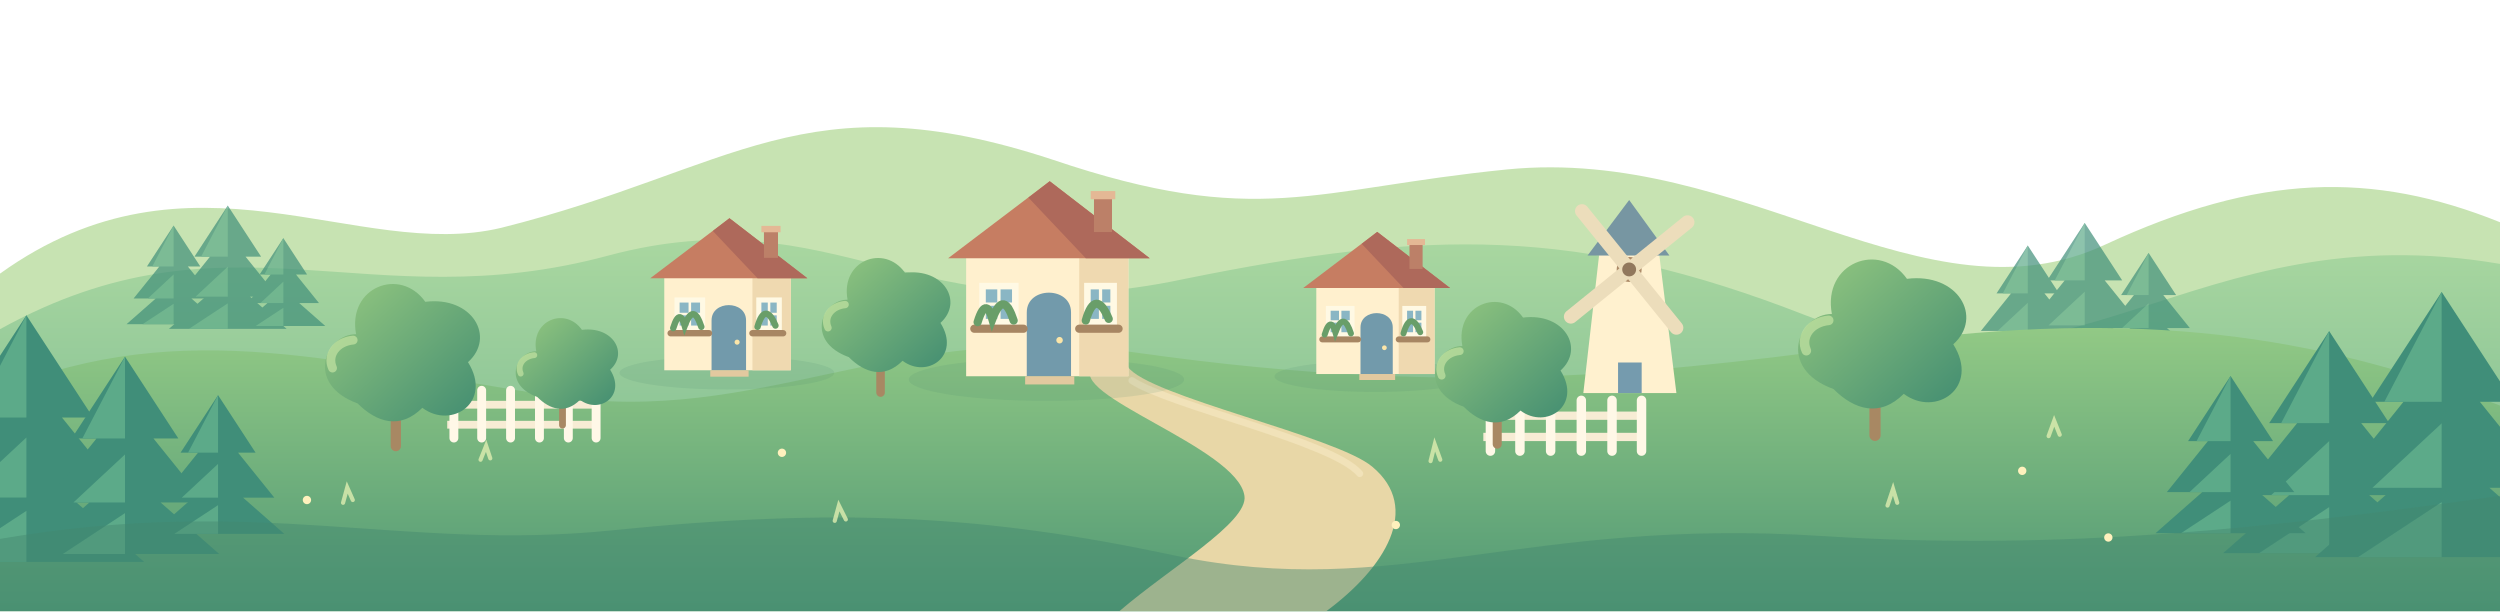
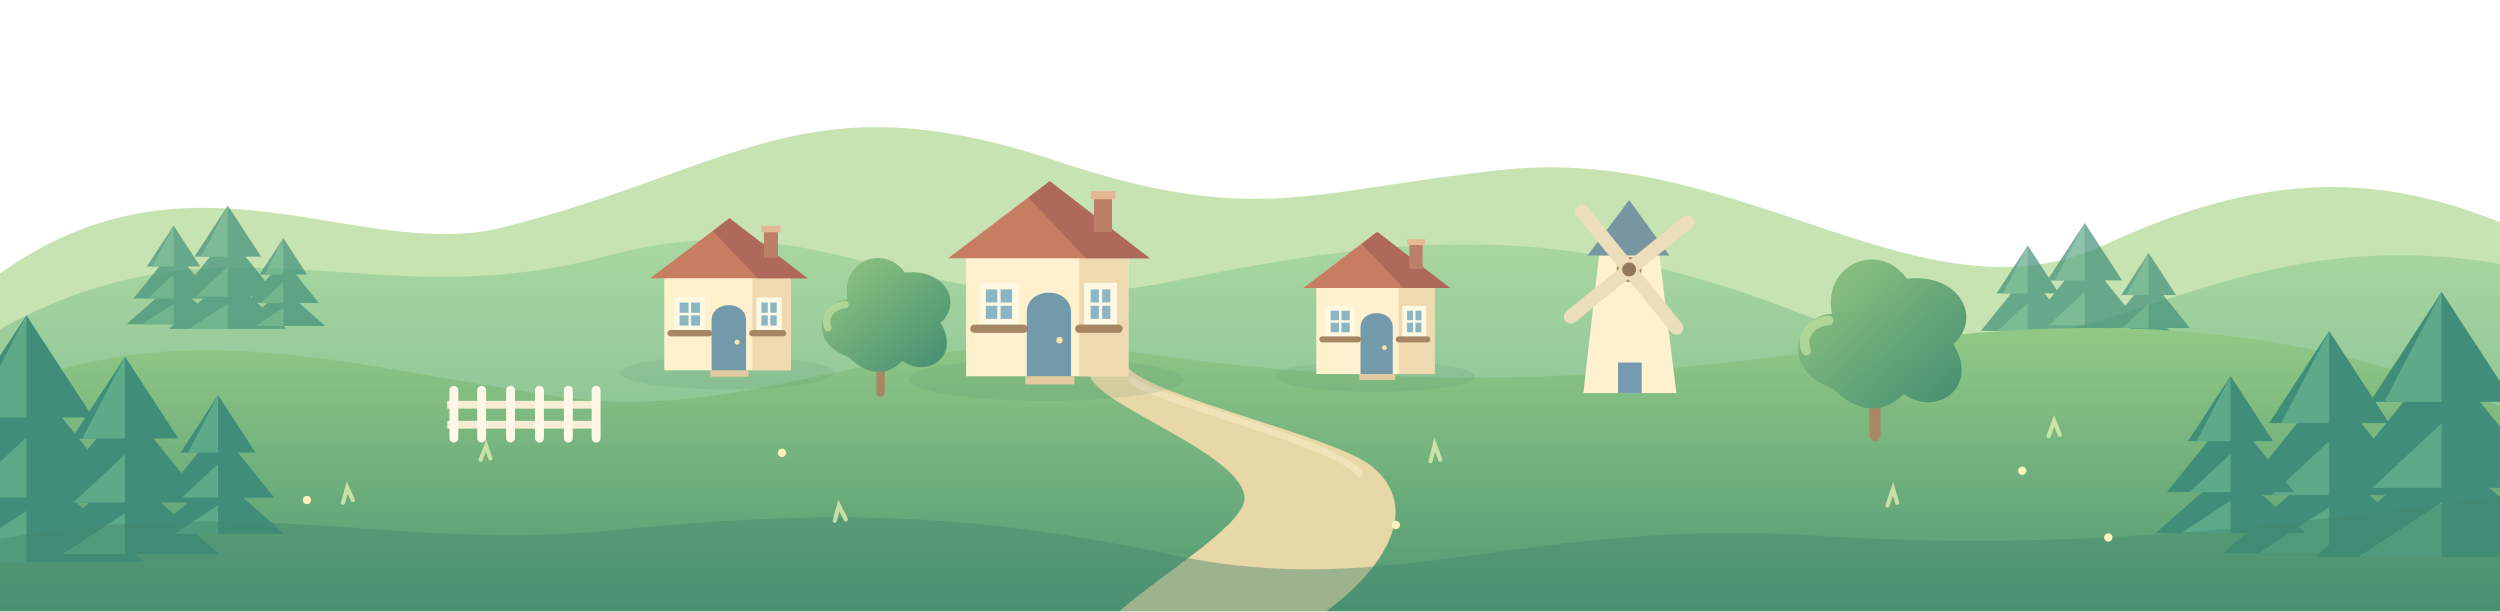
<svg xmlns="http://www.w3.org/2000/svg" viewBox="0 0 1800 440" fill="none">
  <defs>
    <linearGradient id="hill" x2="0" y2="1">
      <stop stop-color="#a9d7a0" />
      <stop offset="1" stop-color="#70b38e" />
    </linearGradient>
    <linearGradient id="grass" x2="0" y2="1">
      <stop stop-color="#92c985" />
      <stop offset="1" stop-color="#509875" />
    </linearGradient>
    <linearGradient id="tree" x2="1" y2="1">
      <stop stop-color="#96c980" />
      <stop offset="1" stop-color="#418c71" />
    </linearGradient>
    <g id="oak">
      <path d="M0 103V38m0 42-18-19m18 8 17-20" stroke="#a88863" stroke-width="7" stroke-linecap="round" />
      <path d="M-26 74C-62 61-48 27-27 27-33-5 3-19 20 5c32-4 48 24 29 41 17 27-11 46-31 31C3 92-13 87-26 74Z" fill="url(#tree)" />
      <path d="M-29 31c-11 1-18 10-14 19" stroke="#cae7a6" stroke-width="6" stroke-linecap="round" opacity=".65" />
    </g>
    <g id="pine">
      <path d="M0 92V40" stroke="#9c8160" stroke-width="6" />
      <path d="m0-15-30 46h14l-29 36h25l-33 29H53L20 67h25L16 31h14L0-15Z" fill="#408e79" />
      <path d="m0-15-24 46H0V-15ZM0 40l-29 27H0V40ZM0 73l-35 23H0V73Z" fill="#5caa89" />
    </g>
    <g id="house">
      <ellipse cx="58" cy="107" rx="84" ry="13" fill="#44816b" opacity=".13" />
      <path d="M9 30h99v75H9z" fill="#fff0ce" />
      <path d="M78 30h30v75H78z" fill="#efd9b0" />
      <path d="m-2 33 62-47 61 47H-2Z" fill="#c67d62" />
      <path d="m60-14 61 47H82L47-4l13-10Z" fill="#ae695b" />
      <path d="M87-5h11v22H87z" fill="#bc8068" />
      <path d="M85-8h15v5H85z" fill="#e4b895" />
      <path d="M46 66c0-16 27-16 27 0v39H46V66Z" fill="#729aab" />
      <path d="M45 105h30v5H45z" fill="#e2c99f" />
      <path d="M19 50h20v22H19zM83 50h16v22H83z" fill="#8ab6c4" stroke="#fff9e4" stroke-width="4" />
      <path d="M29 50v22m-10-11h20m52-11v22m-8-11h16" stroke="#fff9e4" stroke-width="2" />
      <circle cx="66" cy="83" r="2" fill="#fbe5a8" />
      <path d="M14 76h30m34 0h24" stroke="#a78663" stroke-width="5" stroke-linecap="round" />
-       <path d="M16 72c4-13 7-9 9-2 5-13 9-11 13 1m44 0c4-14 9-13 14-1" stroke="#699e69" stroke-width="5" stroke-linecap="round" />
    </g>
    <g id="fence">
      <path d="M0 18h136M0 36h136" stroke="#f7ecd4" stroke-width="7" />
      <path d="M6 5v43M31 5v43M57 5v43M83 5v43M109 5v43M134 5v43" stroke="#fff8e7" stroke-width="8" stroke-linecap="round" />
    </g>
  </defs>
  <path d="M0 197C138 98 257 189 361 164c168-42 218-108 397-49 148 50 187 21 327 7 171-17 301 115 431 54 110-51 192-53 284-16v280H0V197Z" fill="#c7e3b2" />
  <path d="M0 237c165-91 264-6 438-53 165-44 221 58 414 17 177-36 284-38 448 26 192 75 277-75 500-37v250H0V237Z" fill="url(#hill)" />
  <g opacity=".7">
    <use href="#pine" transform="translate(125 172) scale(.64)" />
    <use href="#pine" transform="translate(164 160) scale(.8)" />
    <use href="#pine" transform="translate(204 180) scale(.57)" />
    <use href="#pine" transform="translate(1460 188) scale(.75)" />
    <use href="#pine" transform="translate(1501 174) scale(.9)" />
    <use href="#pine" transform="translate(1547 192) scale(.66)" />
  </g>
  <path d="M0 281c133-55 250-18 398 4 151 23 244-56 421-31 240 34 386 13 553-9 185-23 308 1 428 47v148H0V281Z" fill="url(#grass)" />
  <path d="M787 264c-21 20 104 58 109 93 3 19-54 52-90 83h149c42-31 69-74 33-104-26-22-162-51-176-72h-25Z" fill="#e8d7a7" />
  <path d="M815 274c27 18 145 44 164 67" stroke="#f6e9c4" stroke-width="5" stroke-linecap="round" opacity=".6" />
  <use href="#house" transform="translate(470 170) scale(.92)" />
  <use href="#house" transform="translate(685 147) scale(1.18)" />
  <use href="#house" transform="translate(940 179) scale(.86)" />
  <g transform="translate(1170 116)">
    <path d="m-30 167 12-105h42l13 105H-30Z" fill="#fff1cf" />
    <path d="M-27 68 3 28l29 40h-59Z" fill="#7796a2" />
    <path d="M-5 145h17v22H-5z" fill="#759bae" />
    <circle cx="3" cy="78" r="9" fill="#ad8b68" />
    <path d="M3 78-31 36m34 42 42-34M3 78l34 42M3 78l-42 34" stroke="#ecddbb" stroke-width="10" stroke-linecap="round" />
    <circle cx="3" cy="78" r="5" fill="#91785d" />
  </g>
  <use href="#fence" transform="translate(322 277) scale(.8)" />
-   <use href="#fence" transform="translate(1068 284) scale(.85)" />
-   <use href="#oak" transform="translate(285 212) scale(1.06)" />
-   <use href="#oak" transform="translate(405 234) scale(.7)" />
  <use href="#oak" transform="translate(634 192) scale(.88)" />
-   <use href="#oak" transform="translate(1078 224) scale(.93)" />
  <use href="#oak" transform="translate(1350 195) scale(1.15)" />
  <use href="#pine" transform="translate(19 251) scale(1.6)" />
  <use href="#pine" transform="translate(90 276) scale(1.28)" />
  <use href="#pine" transform="translate(157 298) scale(.9)" />
  <use href="#pine" transform="translate(1677 260) scale(1.44)" />
  <use href="#pine" transform="translate(1758 236) scale(1.72)" />
  <use href="#pine" transform="translate(1606 286) scale(1.02)" />
  <path d="M0 388c187-32 290 9 439-6 166-17 271-11 407 18 159 33 251-28 467-14 172 11 324-6 487-29v83H0v-52Z" fill="#43876e" opacity=".45" />
  <g stroke="#dfedb0" stroke-width="3" stroke-linecap="round" opacity=".8">
    <path d="m247 362 3-11 4 9m92-29 4-10 3 9m248 45 3-11 5 10m421-42 3-12 4 11m322 33 4-12 3 10m109-48 4-11 4 10" />
  </g>
  <g fill="#fff1bd">
    <circle cx="221" cy="360" r="3" />
    <circle cx="563" cy="326" r="3" />
    <circle cx="1005" cy="378" r="3" />
    <circle cx="1456" cy="339" r="3" />
    <circle cx="1518" cy="387" r="3" />
  </g>
</svg>
